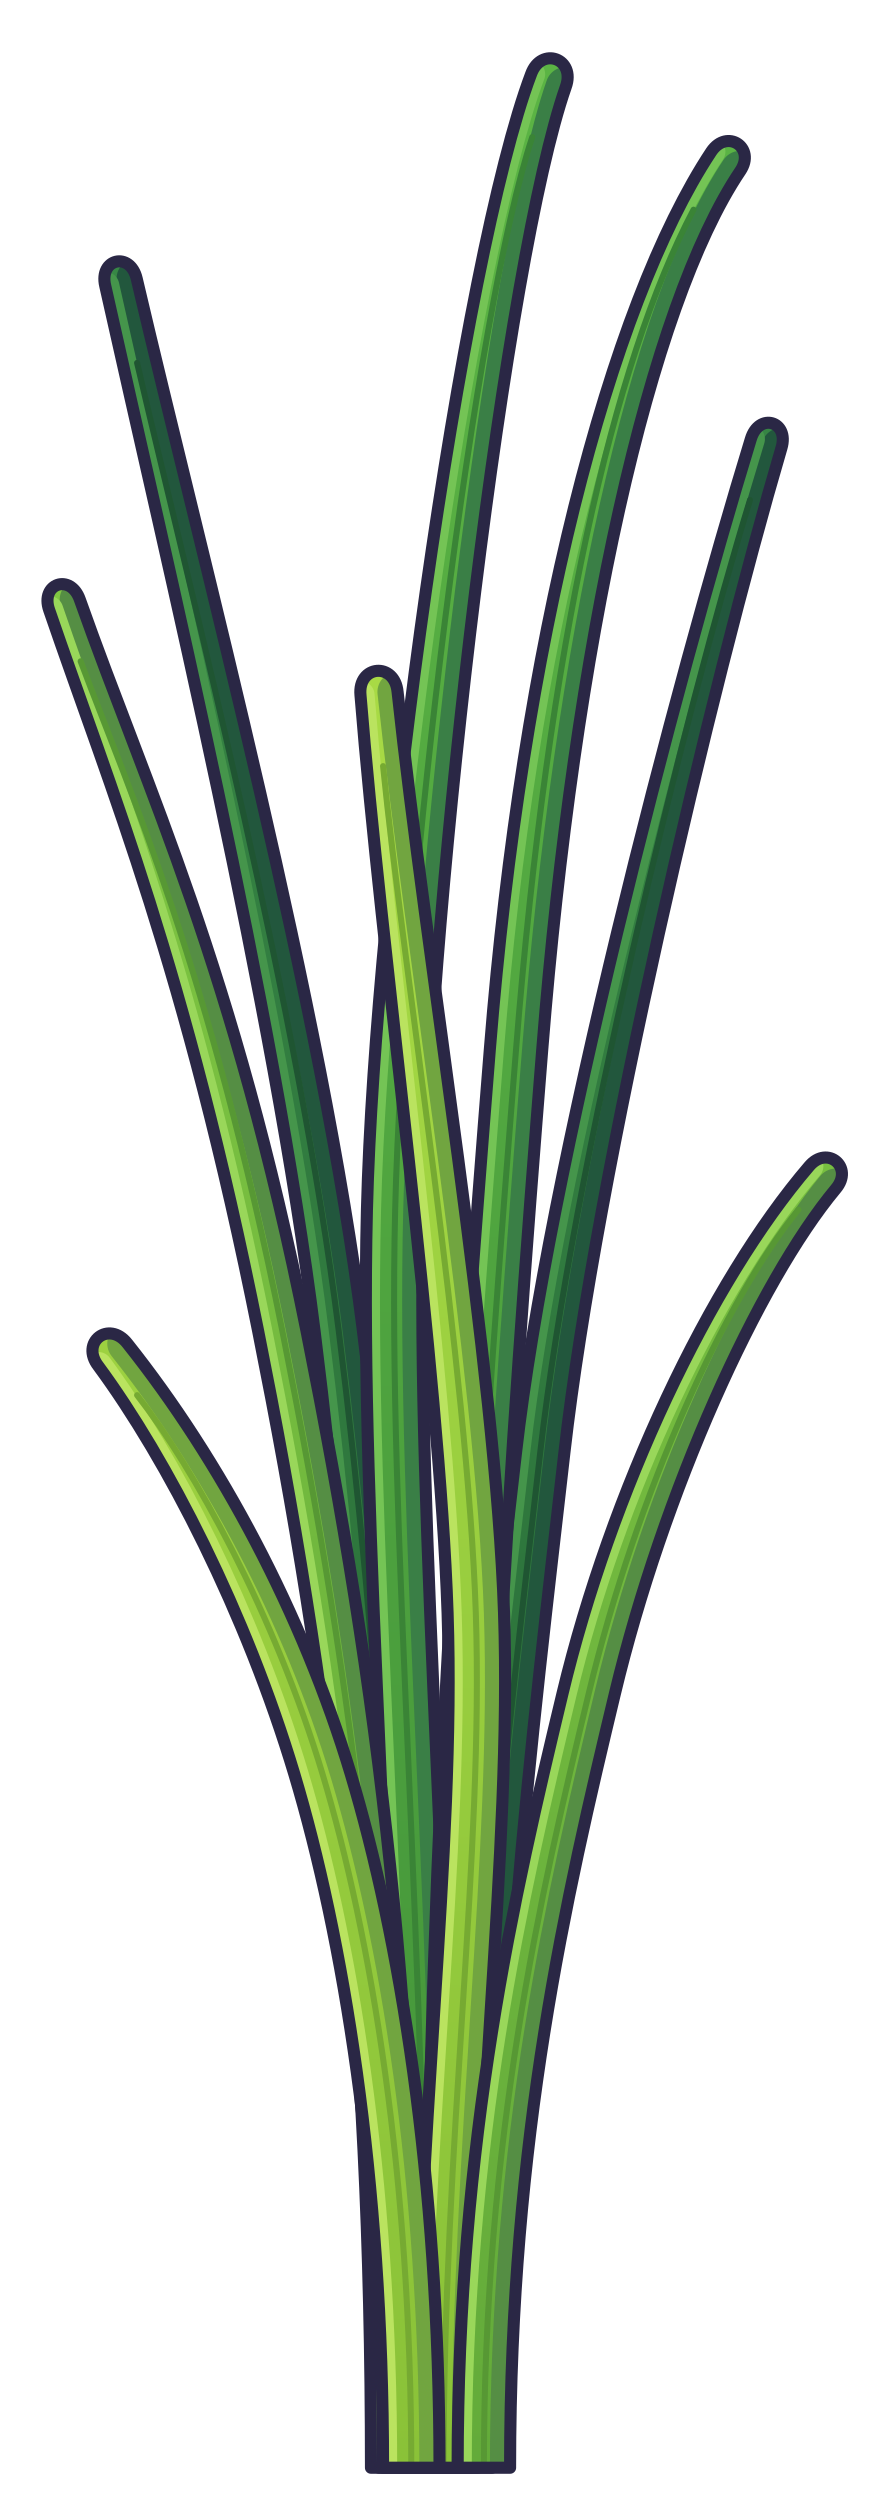
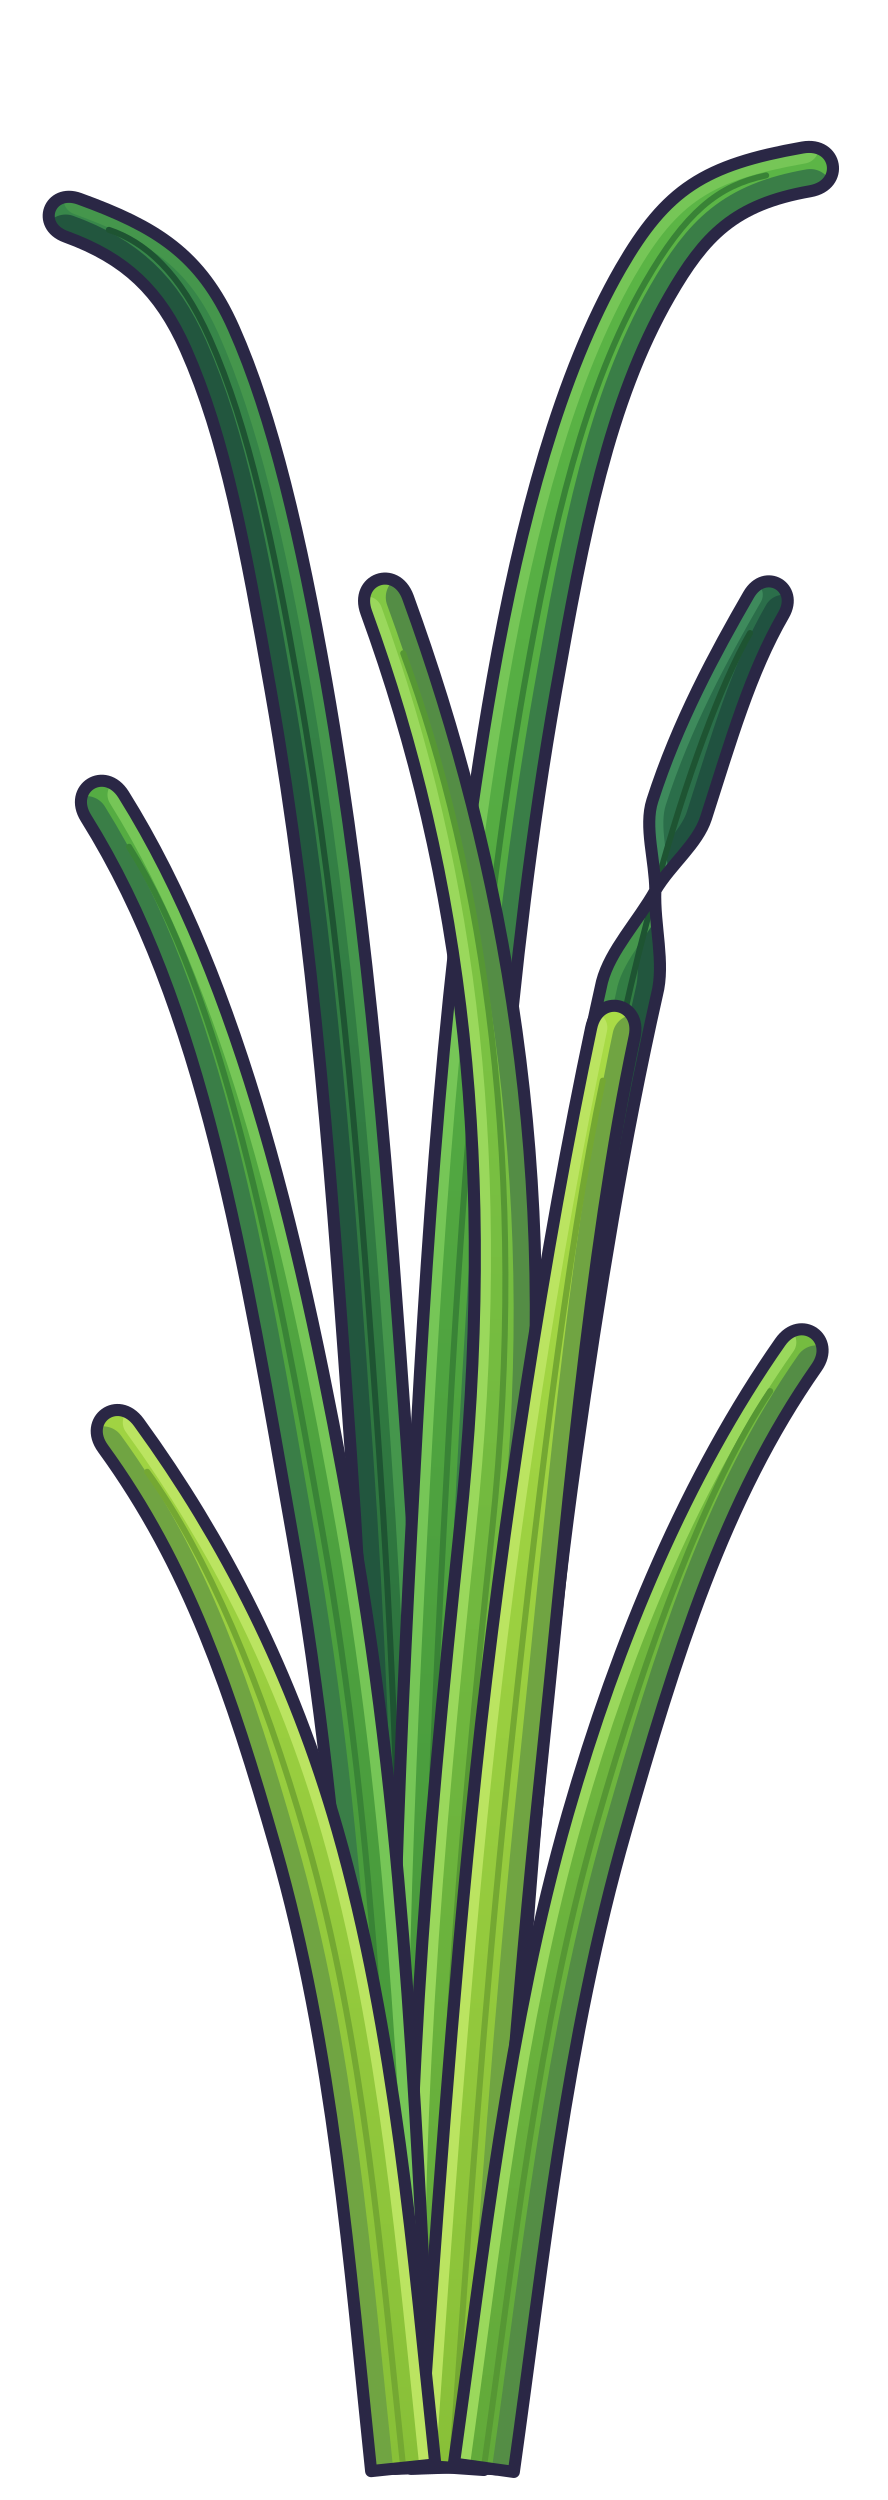
<svg xmlns="http://www.w3.org/2000/svg" width="220" height="620" viewBox="0 0 220 620">
  <defs>
    <linearGradient id="g-deep" gradientUnits="userSpaceOnUse" x1="0" y1="40" x2="0" y2="612">
-       <stop offset="0" stop-color="#388846" />
-       <stop offset="1" stop-color="#286B37" />
+       <stop offset="0" stop-color="#38884A" />
+       <stop offset="1" stop-color="#286A38" />
    </linearGradient>
-     <linearGradient id="g-leaf" gradientUnits="userSpaceOnUse" x1="0" y1="20" x2="0" y2="612">
-       <stop offset="0" stop-color="#5BB444" />
-       <stop offset="1" stop-color="#43943A" />
+     <linearGradient id="g-leaf" gradientUnits="userSpaceOnUse" x1="0" y1="30" x2="0" y2="612">
+       <stop offset="0" stop-color="#5CB646" />
+       <stop offset="1" stop-color="#44943A" />
    </linearGradient>
    <linearGradient id="g-mid" gradientUnits="userSpaceOnUse" x1="0" y1="150" x2="0" y2="612">
-       <stop offset="0" stop-color="#80C642" />
-       <stop offset="1" stop-color="#63AB3A" />
+       <stop offset="0" stop-color="#82C844" />
+       <stop offset="1" stop-color="#62AA3A" />
    </linearGradient>
-     <linearGradient id="g-lime" gradientUnits="userSpaceOnUse" x1="0" y1="170" x2="0" y2="612">
-       <stop offset="0" stop-color="#A8DA45" />
-       <stop offset="1" stop-color="#8AC238" />
+     <linearGradient id="g-lime" gradientUnits="userSpaceOnUse" x1="0" y1="250" x2="0" y2="612">
+       <stop offset="0" stop-color="#A9DB46" />
+       <stop offset="1" stop-color="#88C038" />
    </linearGradient>
-     <path id="v1" d="M94,612 C94,500 88,410 78,330 C68,250 41.5,140 26.1,70.9 C24.5,64.1 32.3,62.3 33.9,69.1 C50.5,140 80,250 90,330 C100,410 106,500 106,612 Z" />
-     <path id="v2" d="M110,612 C110,510 120,430 128,360 C136,290 167.5,170 186.2,108.9 C188.2,102.2 195.8,104.4 193.8,111.1 C176.5,170 148,290 140,360 C132,430 122,510 122,612 Z" />
-     <path id="v3" d="M99,612 C99,480 89,380 91,300 C93,220 114.5,64 131.7,18.4 C134.2,11.4 142.9,14.5 140.3,21.6 C125.5,64 107,220 105,300 C103,380 113,480 113,612 Z" />
-     <path id="v4" d="M105.5,612 C105.5,470 113.5,360 121.5,260 C129.5,160 151,76 176.4,37.6 C180.3,31.8 187.5,36.6 183.6,42.4 C161,76 142.5,160 134.5,260 C126.5,360 118.5,470 118.5,612 Z" />
-     <path id="v5" d="M92,612 C92,500 82,420 64,330 C46,240 27.5,196 12.2,151.3 C9.9,144.7 17.5,142.1 19.8,148.7 C36.5,196 58,240 76,330 C94,420 104,500 104,612 Z" />
-     <path id="v6" d="M103,612 C103,530 113,460 111,400 C109,340 94.5,236 89.4,172.4 C88.7,164.9 97.9,164.1 98.6,171.6 C105.5,236 123,340 125,400 C127,460 117,530 117,612 Z" />
-     <path id="v7" d="M113.5,612 C113.5,530 127.5,470 139.5,420 C151.5,370 176,318 200.7,289.2 C205.2,283.9 211.8,289.5 207.3,294.8 C188,318 164.5,370 152.5,420 C140.5,470 126.5,530 126.5,612 Z" />
-     <path id="v8" d="M95,612 C95,540 85,480 73,440 C61,400 41.5,362 24.4,338.8 C19.8,332.9 27,327.3 31.6,333.2 C54.5,362 75,400 87,440 C99,480 109,540 109,612 Z" />
+     <path id="v1" d="M95,612.12 C93.53,528.14 92.88,444.29 87.02,360.49 C82.62,297.64 78.05,233.26 67.11,171.22 C60.86,135.77 55.82,108.56 46.06,86.64 C39.62,72.17 31.17,64.12 16.29,58.7 C8.77,55.96 12.19,46.56 19.71,49.3 C38.65,56.19 49.74,62.94 57.94,81.36 C67.7,103.28 74.64,133.33 80.89,168.78 C91.83,230.82 96.58,296.66 100.98,359.51 C106.84,443.31 107.53,527.9 109,611.88 Z" />
+     <path id="v2" d="M109.01,611.63 C113.46,526.75 117.24,443.21 129.07,359.03 C134.75,318.62 141.2,279.39 149.29,243.49 C151.31,235.71 158.33,228.38 162.52,220.85 C166.33,214.41 173.03,209.3 175.1,202.84 C181.32,183.46 186.08,166.79 194.33,152.5 C198.33,145.57 189.67,140.57 185.67,147.5 C177.42,161.79 168,179.18 161.78,198.56 C159.71,205.02 162.47,213.35 162.52,220.85 C162.19,229.44 164.95,238.87 162.93,246.65 C154.84,282.55 148.61,320.56 142.93,360.97 C131.1,445.15 127.44,527.49 122.99,612.37 Z" />
+     <path id="v3" d="M98,612.28 C95.28,534.33 97.93,457.47 102.01,379.58 C105.67,309.68 109.97,237.55 122.12,168.61 C129.06,129.22 138.94,92.52 153.94,66.5 C165.24,46.93 174.57,40.9 199.05,36.58 C207.72,35.05 209.62,45.89 200.95,47.42 C182.1,50.74 174.76,58.43 166.06,73.5 C151.06,99.52 144.82,132 137.88,171.39 C125.73,240.33 121.65,310.52 117.99,380.42 C113.91,458.31 111.28,533.77 114,611.72 Z" />
+     <path id="v4" d="M102,612.28 C99.21,532.33 105.68,458.72 114.04,379.16 C123.45,289.65 114.77,217.66 90.83,151.88 C87.82,143.61 98.16,139.85 101.17,148.12 C125.11,213.9 139.37,291.33 129.96,380.84 C121.6,460.4 115.21,531.77 118,611.72 Z" />
+     <path id="v5" d="M92.51,612.39 C88.33,532.5 86.5,460.08 72.61,381.3 C60.46,312.36 50.48,249.55 21.34,202.91 C16.68,195.45 26,189.63 30.66,197.09 C59.8,243.73 75.24,309.76 87.39,378.7 C101.28,457.48 103.31,531.72 107.49,611.61 Z" />
+     <path id="v6" d="M104.02,611.44 C108,554.58 112.08,495.85 118.04,439.16 C124.31,379.49 135.18,308.66 146.62,254.86 C148.45,246.25 159.21,248.53 157.38,257.14 C145.94,310.94 140.23,381.17 133.96,440.84 C128,497.53 123.96,555.7 119.98,612.56 Z" />
+     <path id="v7" d="M112.57,610.96 C120.09,557.48 125.91,501.84 140.79,449.93 C153.19,406.67 170.55,365.62 193.49,332.85 C198.54,325.64 207.56,331.94 202.51,339.15 C179.57,371.92 167.61,410.81 155.21,454.07 C140.33,505.98 134.95,559.56 127.43,613.04 Z" />
+     <path id="v8" d="M92.04,612.84 C86.61,561.13 82.64,508.19 68.31,458.2 C57.29,419.75 46.71,388.35 25.55,359.23 C20.38,352.11 29.28,345.65 34.45,352.77 C55.61,381.89 72.67,415.35 83.69,453.8 C98.02,503.79 102.53,559.45 107.96,611.16 Z" />
    <clipPath id="c1">
      <use href="#v1" />
    </clipPath>
    <clipPath id="c2">
      <use href="#v2" />
    </clipPath>
    <clipPath id="c3">
      <use href="#v3" />
    </clipPath>
    <clipPath id="c4">
      <use href="#v4" />
    </clipPath>
    <clipPath id="c5">
      <use href="#v5" />
    </clipPath>
    <clipPath id="c6">
      <use href="#v6" />
    </clipPath>
    <clipPath id="c7">
      <use href="#v7" />
    </clipPath>
    <clipPath id="c8">
      <use href="#v8" />
    </clipPath>
  </defs>
-   <g id="frond-1" data-pivot="100 610" stroke-linejoin="round" stroke-linecap="round">
+   <g id="frond-1" data-pivot="102 610" stroke-linejoin="round" stroke-linecap="round">
    <use href="#v1" fill="url(#g-deep)" />
    <g clip-path="url(#c1)" fill="none">
-       <path d="M106,612 C106,500 100,410 90,330 C80,250 50.5,140 33.9,69.1" stroke="#22573D" stroke-width="10" />
-       <path d="M94,612 C94,500 88,410 78,330 C68,250 41.5,140 26.1,70.9" stroke="#45954B" stroke-width="7" />
-       <path d="M100,612 C100,500 94,410 84,330 C74,250 48,150 34,90" stroke="#1F5532" stroke-width="1.5" />
+       <path d="M95,612.12 C93.53,528.14 92.88,444.29 87.02,360.49 C82.62,297.64 78.05,233.26 67.11,171.22 C60.86,135.77 55.82,108.56 46.06,86.64 C39.62,72.17 31.17,64.12 16.29,58.7" stroke="#22563E" stroke-width="11" />
+       <path d="M109,611.88 C107.53,527.9 106.84,443.31 100.98,359.51 C96.58,296.66 91.83,230.82 80.89,168.78 C74.64,133.33 67.7,103.28 57.94,81.36 C49.74,62.94 38.65,56.19 19.71,49.3" stroke="#45964C" stroke-width="8" />
+       <path d="M102,612 C100.53,528.02 99.86,443.8 94,360 C89.6,297.15 84.94,232.04 74,170 C67.75,134.55 61.76,105.92 52,84 C44.68,67.56 36,60 27,57" stroke="#1E5432" stroke-width="1.5" />
    </g>
    <use href="#v1" fill="none" stroke="#2A2745" stroke-width="3" />
  </g>
  <g id="frond-2" data-pivot="116 610" stroke-linejoin="round" stroke-linecap="round">
    <use href="#v2" fill="url(#g-deep)" />
    <g clip-path="url(#c2)" fill="none">
-       <path d="M122,612 C122,510 132,430 140,360 C148,290 176.5,170 193.8,111.1" stroke="#22573D" stroke-width="10" />
-       <path d="M110,612 C110,510 120,430 128,360 C136,290 167.5,170 186.2,108.9" stroke="#45954B" stroke-width="7" />
-       <path d="M116,612 C116,510 126,430 134,360 C142,290 170,176 186,124" stroke="#1F5532" stroke-width="1.5" />
+       <path d="M162.52,220.85 C166.33,214.41 173.03,209.3 175.1,202.84 C181.32,183.46 186.08,166.79 194.33,152.5 C198.33,145.57 189.67,140.57 185.67,147.5 C177.42,161.79 168,179.18 161.78,198.56 C159.71,205.02 162.47,213.35 162.52,220.85 Z" fill="#2B6E4A" />
+       <path d="M122.99,612.37 C127.44,527.49 131.1,445.15 142.93,360.97 C148.61,320.56 154.84,282.55 162.93,246.65 C164.95,238.87 162.19,229.44 162.52,220.85" stroke="#22563E" stroke-width="11" />
+       <path d="M162.52,220.85 C166.33,214.41 173.03,209.3 175.1,202.84 C181.32,183.46 186.08,166.79 194.33,152.5" stroke="#205240" stroke-width="10" />
+       <path d="M109.01,611.63 C113.46,526.75 117.24,443.21 129.07,359.03 C134.75,318.62 141.2,279.39 149.29,243.49 C151.31,235.71 158.33,228.38 162.52,220.85" stroke="#45964C" stroke-width="8" />
+       <path d="M162.52,220.85 C162.47,213.35 159.71,205.02 161.78,198.56 C168,179.18 177.42,161.79 185.67,147.5" stroke="#3E8A5C" stroke-width="7" />
+       <path d="M116,612 C120.45,527.12 124.17,444.18 136,360 C143.1,309.49 151.22,261.14 162.52,220.85 C170.05,192.99 179,169.05 186,157" stroke="#1E5432" stroke-width="1.5" />
    </g>
    <use href="#v2" fill="none" stroke="#2A2745" stroke-width="3" />
  </g>
  <g id="frond-3" data-pivot="106 610" stroke-linejoin="round" stroke-linecap="round">
    <use href="#v3" fill="url(#g-leaf)" />
    <g clip-path="url(#c3)" fill="none">
-       <path d="M113,612 C113,480 103,380 105,300 C107,220 125.5,64 140.3,21.6" stroke="#3A7F46" stroke-width="10" />
-       <path d="M99,612 C99,480 89,380 91,300 C93,220 114.5,64 131.7,18.4" stroke="#74C455" stroke-width="7" />
-       <path d="M106,612 C106,480 96,380 98,300 C100,220 118,76 132,34" stroke="#3A8436" stroke-width="1.5" />
+       <path d="M114,611.72 C111.28,533.77 113.91,458.31 117.99,380.42 C121.65,310.52 125.73,240.33 137.88,171.39 C144.82,132 151.06,99.52 166.06,73.5 C174.76,58.43 182.1,50.74 200.95,47.42" stroke="#3A7E47" stroke-width="11" />
+       <path d="M98,612.28 C95.28,534.33 97.93,457.47 102.01,379.58 C105.67,309.68 109.97,237.55 122.12,168.61 C129.06,129.22 138.94,92.52 153.94,66.5 C165.24,46.93 174.57,40.9 199.05,36.58" stroke="#76C657" stroke-width="8" />
+       <path d="M106,612 C103.28,534.05 105.92,457.89 110,380 C113.66,310.1 117.85,238.94 130,170 C136.94,130.61 145,96.02 160,70 C170,52.68 178,46 190,43.5" stroke="#398336" stroke-width="1.5" />
    </g>
    <use href="#v3" fill="none" stroke="#2A2745" stroke-width="3" />
  </g>
-   <g id="frond-4" data-pivot="112 610" stroke-linejoin="round" stroke-linecap="round">
-     <use href="#v4" fill="url(#g-leaf)" />
+   <g id="frond-4" data-pivot="110 610" stroke-linejoin="round" stroke-linecap="round">
+     <use href="#v4" fill="url(#g-mid)" />
    <g clip-path="url(#c4)" fill="none">
-       <path d="M118.5,612 C118.5,470 126.5,360 134.5,260 C142.5,160 161,76 183.6,42.4" stroke="#3A7F46" stroke-width="10" />
-       <path d="M105.5,612 C105.5,470 113.5,360 121.5,260 C129.5,160 151,76 176.4,37.6" stroke="#74C455" stroke-width="7" />
-       <path d="M112,612 C112,470 120,360 128,260 C136,160 152,90 172,52" stroke="#3A8436" stroke-width="1.5" />
+       <path d="M118,611.72 C115.21,531.77 121.6,460.4 129.96,380.84 C139.37,291.33 125.11,213.9 101.17,148.12" stroke="#548D45" stroke-width="11" />
+       <path d="M102,612.28 C99.21,532.33 105.68,458.72 114.04,379.16 C123.45,289.65 114.77,217.66 90.83,151.88" stroke="#9AD85C" stroke-width="8" />
+       <path d="M110,612 C107.21,532.05 113.64,459.56 122,380 C131.41,290.49 119.94,215.78 100,162" stroke="#569734" stroke-width="1.5" />
    </g>
    <use href="#v4" fill="none" stroke="#2A2745" stroke-width="3" />
  </g>
-   <g id="frond-5" data-pivot="98 610" stroke-linejoin="round" stroke-linecap="round">
-     <use href="#v5" fill="url(#g-mid)" />
+   <g id="frond-5" data-pivot="100 610" stroke-linejoin="round" stroke-linecap="round">
+     <use href="#v5" fill="url(#g-leaf)" />
    <g clip-path="url(#c5)" fill="none">
-       <path d="M104,612 C104,500 94,420 76,330 C58,240 36.5,196 19.8,148.7" stroke="#558E44" stroke-width="10" />
-       <path d="M92,612 C92,500 82,420 64,330 C46,240 27.5,196 12.2,151.3" stroke="#99D75A" stroke-width="7" />
-       <path d="M98,612 C98,500 88,420 70,330 C52,240 32,196 20,164" stroke="#579834" stroke-width="1.5" />
+       <path d="M92.51,612.39 C88.33,532.5 86.5,460.08 72.61,381.3 C60.46,312.36 50.48,249.55 21.34,202.91" stroke="#3A7E47" stroke-width="11" />
+       <path d="M107.49,611.61 C103.31,531.72 101.28,457.48 87.39,378.7 C75.24,309.76 59.8,243.73 30.66,197.09" stroke="#76C657" stroke-width="8" />
+       <path d="M100,612 C95.82,532.11 93.89,458.78 80,380 C67.85,311.06 55.14,246.64 32,210" stroke="#398336" stroke-width="1.5" />
    </g>
    <use href="#v5" fill="none" stroke="#2A2745" stroke-width="3" />
  </g>
-   <g id="frond-6" data-pivot="110 610" stroke-linejoin="round" stroke-linecap="round">
+   <g id="frond-6" data-pivot="112 610" stroke-linejoin="round" stroke-linecap="round">
    <use href="#v6" fill="url(#g-lime)" />
    <g clip-path="url(#c6)" fill="none">
-       <path d="M117,612 C117,530 127,460 125,400 C123,340 105.5,236 98.6,171.6" stroke="#71A540" stroke-width="10" />
-       <path d="M103,612 C103,530 113,460 111,400 C109,340 94.5,236 89.4,172.4" stroke="#BAE35F" stroke-width="7" />
-       <path d="M110,612 C110,530 120,460 118,400 C116,340 100,240 95,190" stroke="#76AA32" stroke-width="1.5" />
+       <path d="M119.98,612.56 C123.96,555.7 128,497.53 133.96,440.84 C140.23,381.17 145.94,310.94 157.38,257.14" stroke="#70A442" stroke-width="11" />
+       <path d="M104.02,611.44 C108,554.58 112.08,495.85 118.04,439.16 C124.31,379.49 135.18,308.66 146.62,254.86" stroke="#BBE461" stroke-width="8" />
+       <path d="M112,612 C115.98,555.14 120.04,496.69 126,440 C132.27,380.33 140.56,309.8 149.5,268" stroke="#74A832" stroke-width="1.5" />
    </g>
    <use href="#v6" fill="none" stroke="#2A2745" stroke-width="3" />
  </g>
  <g id="frond-7" data-pivot="120 610" stroke-linejoin="round" stroke-linecap="round">
    <use href="#v7" fill="url(#g-mid)" />
    <g clip-path="url(#c7)" fill="none">
-       <path d="M126.5,612 C126.5,530 140.5,470 152.5,420 C164.5,370 188,318 207.3,294.8" stroke="#558E44" stroke-width="10" />
-       <path d="M113.5,612 C113.5,530 127.5,470 139.5,420 C151.5,370 176,318 200.7,289.2" stroke="#99D75A" stroke-width="7" />
-       <path d="M120,612 C120,530 134,470 146,420 C158,370 180,322 198,300" stroke="#579834" stroke-width="1.5" />
+       <path d="M127.43,613.04 C134.95,559.56 140.33,505.98 155.21,454.07 C167.61,410.81 179.57,371.92 202.51,339.15" stroke="#548D45" stroke-width="11" />
+       <path d="M112.57,610.96 C120.09,557.48 125.91,501.84 140.79,449.93 C153.19,406.67 170.55,365.62 193.49,332.85" stroke="#9AD85C" stroke-width="8" />
+       <path d="M120,612 C127.52,558.52 133.12,503.91 148,452 C160.4,408.74 175.06,368.77 191,345" stroke="#569734" stroke-width="1.5" />
    </g>
    <use href="#v7" fill="none" stroke="#2A2745" stroke-width="3" />
  </g>
-   <g id="frond-8" data-pivot="102 610" stroke-linejoin="round" stroke-linecap="round">
+   <g id="frond-8" data-pivot="100 610" stroke-linejoin="round" stroke-linecap="round">
    <use href="#v8" fill="url(#g-lime)" />
    <g clip-path="url(#c8)" fill="none">
-       <path d="M109,612 C109,540 99,480 87,440 C75,400 54.5,362 31.6,333.2" stroke="#71A540" stroke-width="10" />
-       <path d="M95,612 C95,540 85,480 73,440 C61,400 41.5,362 24.4,338.8" stroke="#BAE35F" stroke-width="7" />
-       <path d="M102,612 C102,540 92,480 80,440 C68,400 48,364 34,346" stroke="#76AA32" stroke-width="1.5" />
+       <path d="M92.04,612.84 C86.61,561.13 82.64,508.19 68.31,458.2 C57.29,419.75 46.71,388.35 25.55,359.23" stroke="#70A442" stroke-width="11" />
+       <path d="M107.96,611.16 C102.53,559.45 98.02,503.79 83.69,453.8 C72.67,415.35 55.61,381.89 34.45,352.77" stroke="#BBE461" stroke-width="8" />
+       <path d="M100,612 C94.57,560.29 90.33,505.99 76,456 C64.98,417.55 51.16,385.12 36.5,365" stroke="#74A832" stroke-width="1.5" />
    </g>
    <use href="#v8" fill="none" stroke="#2A2745" stroke-width="3" />
  </g>
</svg>
